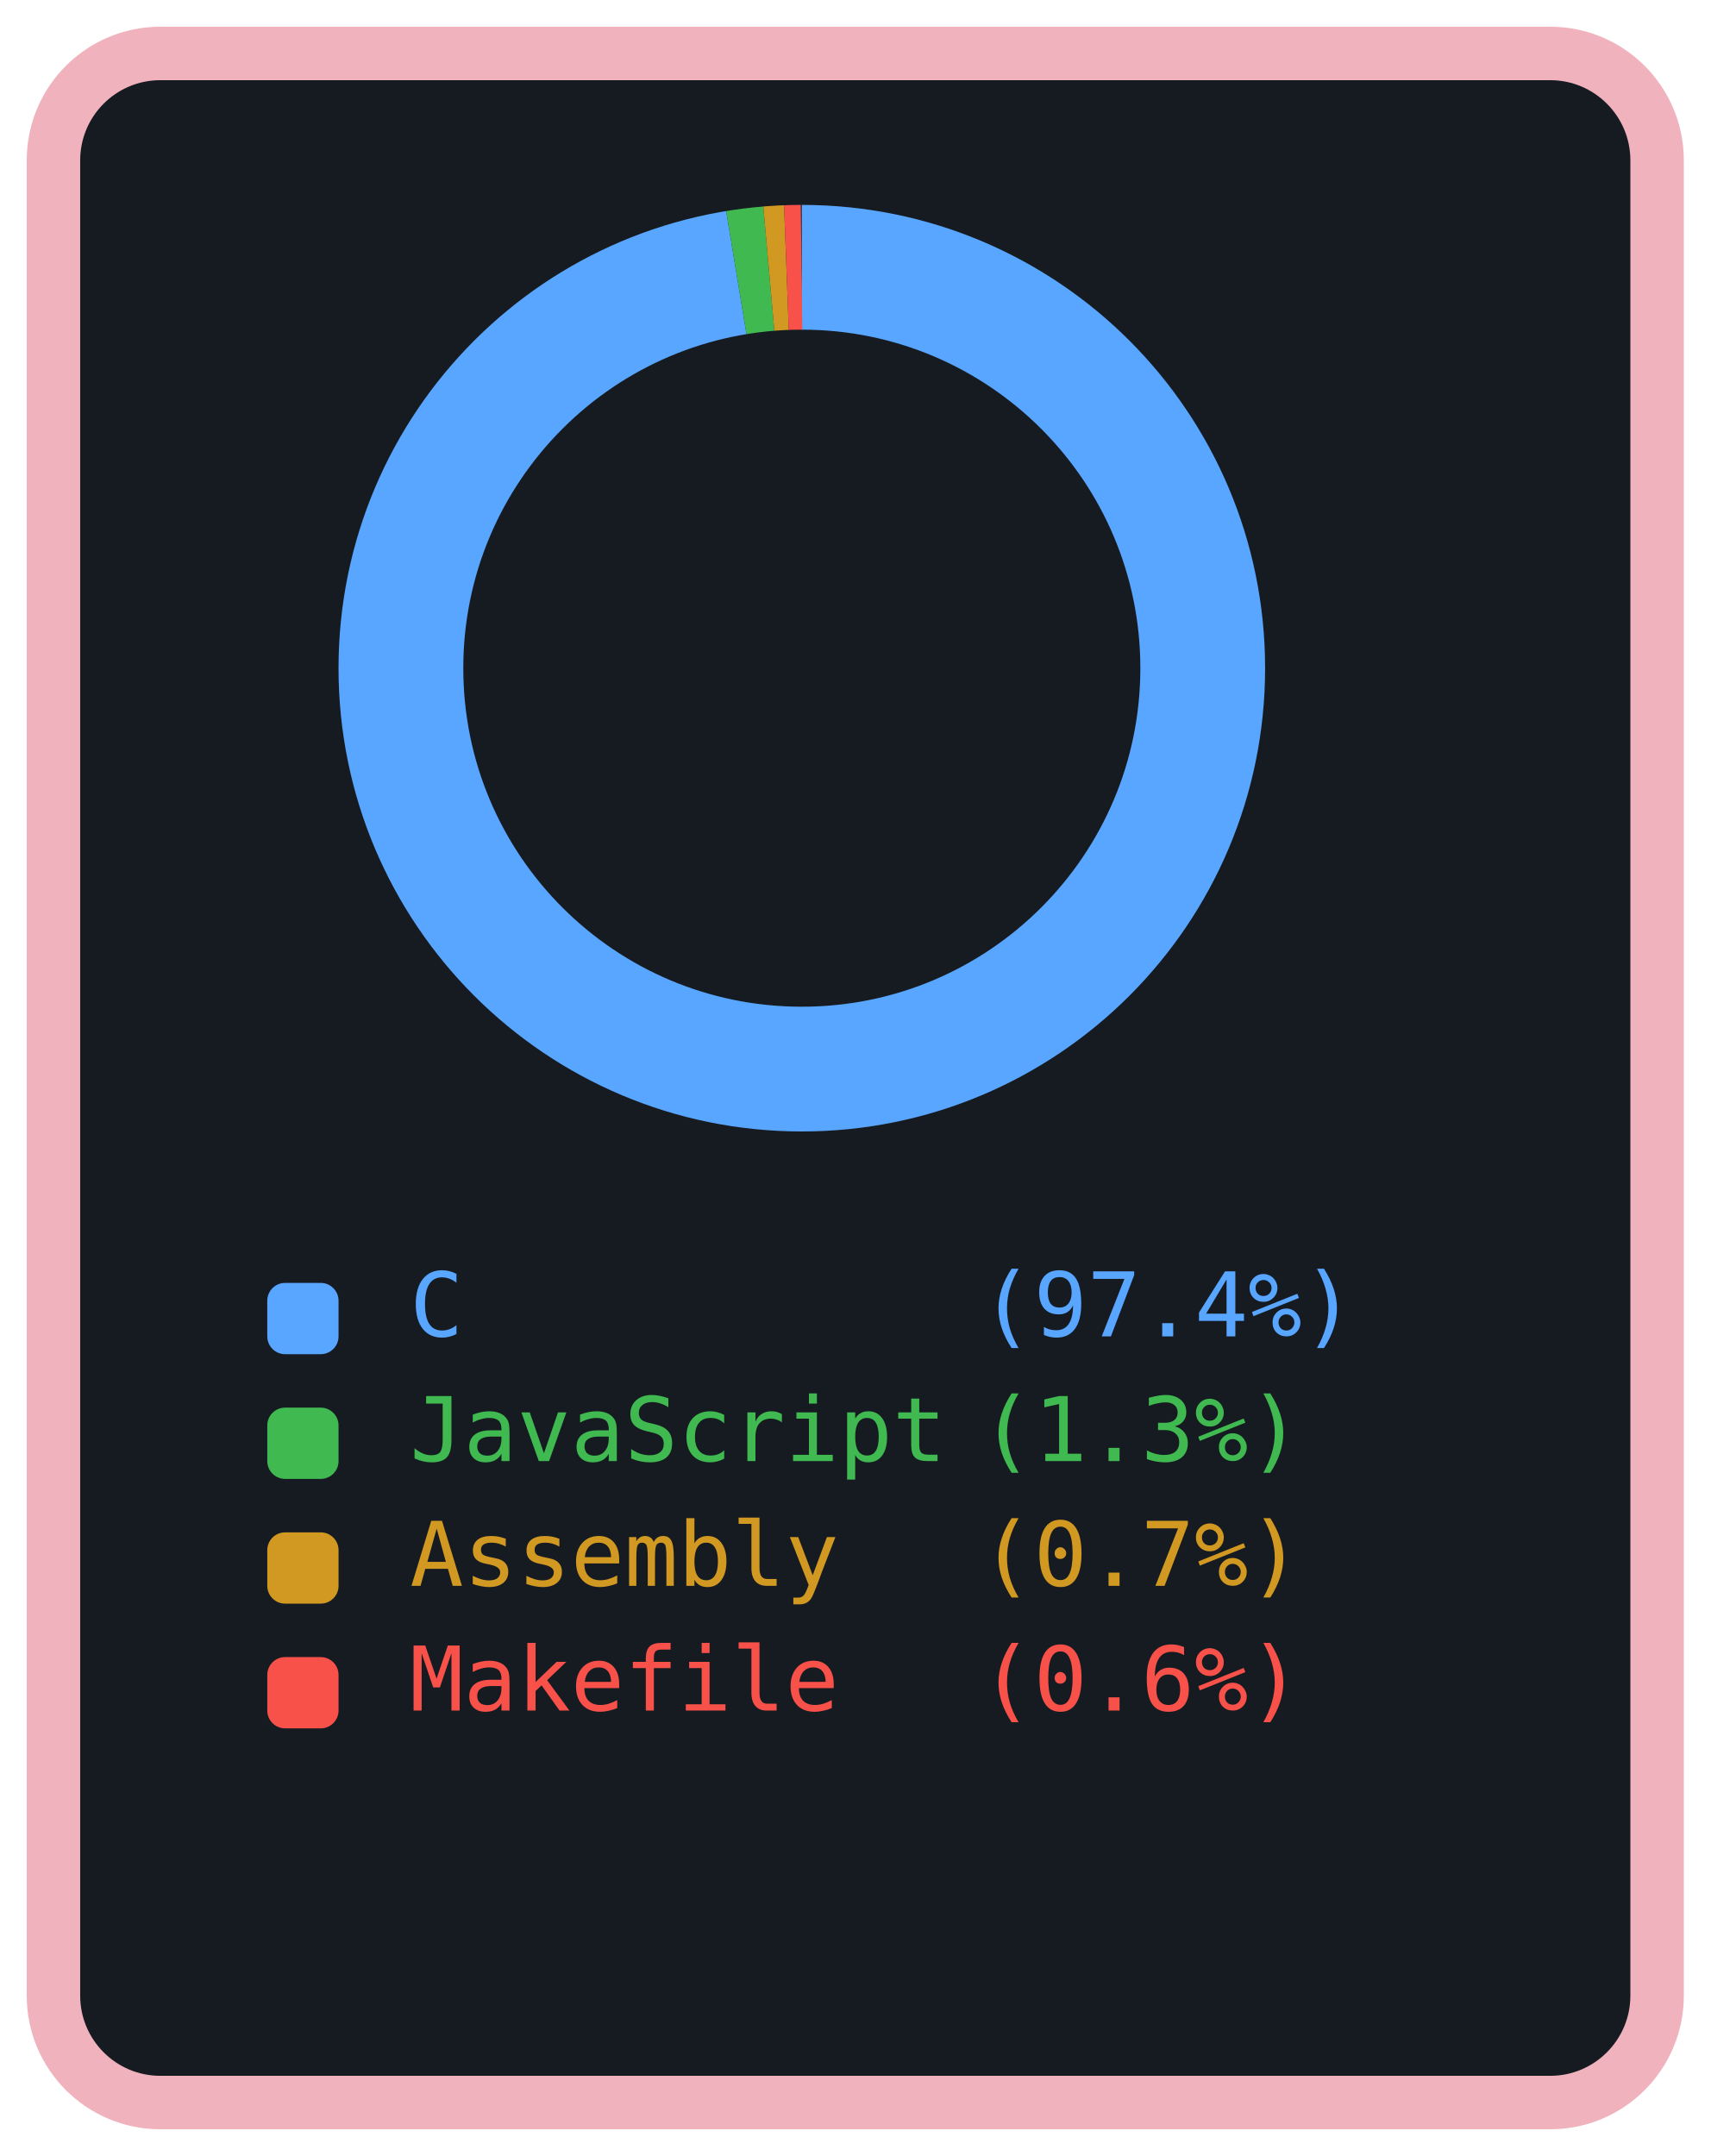
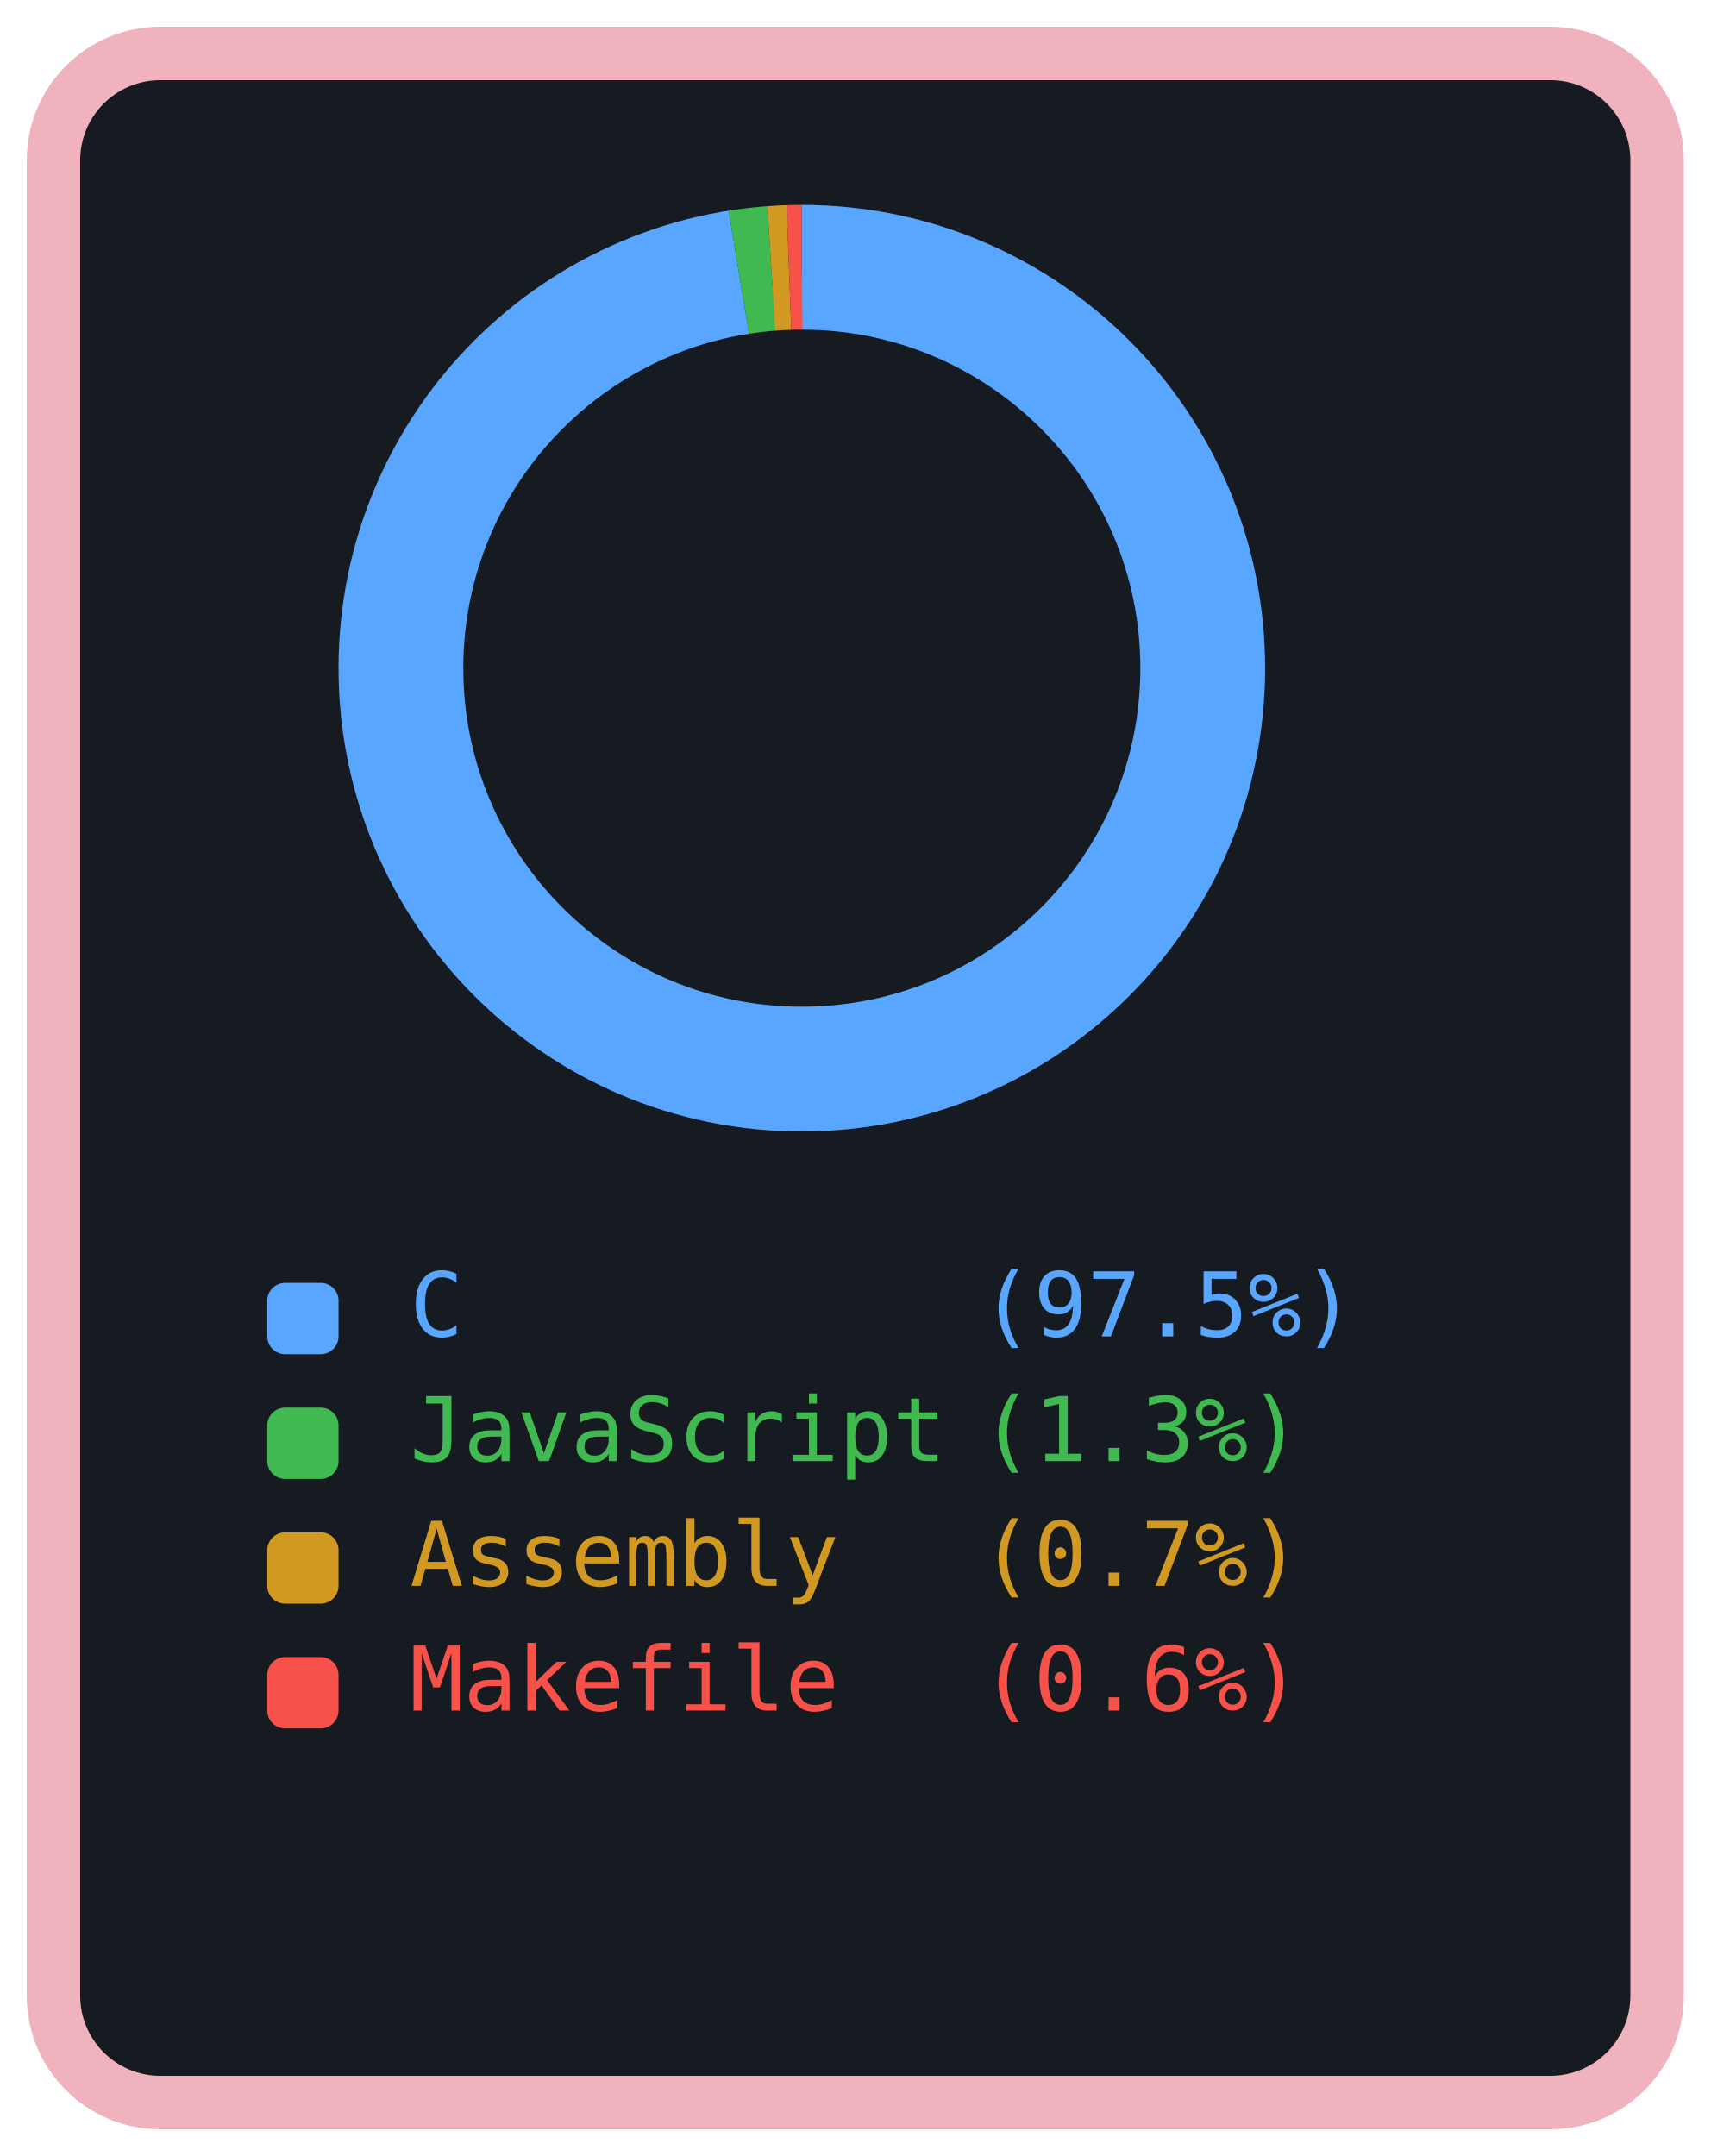
<svg xmlns="http://www.w3.org/2000/svg" width="192" height="242" viewBox="0 0 192 242">
  <style>
		.bg {
			fill: #161B22;
			stroke: #F0B2BC;
			stroke-width: 6;
			rx: 12px;
		}
		</style>
  <rect x="6" y="6" width="180" height="230" class="bg" />
  <g>
    <circle cx="90" cy="75" r="45" fill="none" stroke="#21262d" stroke-width="14" />
-     <circle cx="90" cy="75" r="45" fill="none" stroke="#58a6ff" stroke-width="14" stroke-dasharray="275.392 282.743" stroke-dashoffset="0" transform="rotate(-90 90 75)" />
+     <circle cx="90" cy="75" r="45" fill="none" stroke="#58a6ff" stroke-width="14" stroke-dasharray="275.675 282.743" stroke-dashoffset="0" transform="rotate(-90 90 75)" />
    <g>
      <rect x="30" y="144" width="8" height="8" rx="2" fill="#58a6ff" />
      <text x="46" y="150" font-family="monospace" font-size="10" fill="#58a6ff">C</text>
-       <text x="110" y="150" font-family="monospace" font-size="10" fill="#58a6ff">(97.4%)</text>
+       <text x="110" y="150" font-family="monospace" font-size="10" fill="#58a6ff">(97.5%)</text>
    </g>
-     <circle cx="90" cy="75" r="45" fill="none" stroke="#3fb950" stroke-width="14" stroke-dasharray="3.676 282.743" stroke-dashoffset="-275.392" transform="rotate(-90 90 75)" />
+     <circle cx="90" cy="75" r="45" fill="none" stroke="#3fb950" stroke-width="14" stroke-dasharray="3.676 282.743" stroke-dashoffset="-275.675" transform="rotate(-90 90 75)" />
    <g>
      <rect x="30" y="158" width="8" height="8" rx="2" fill="#3fb950" />
      <text x="46" y="164" font-family="monospace" font-size="10" fill="#3fb950">JavaScript</text>
      <text x="110" y="164" font-family="monospace" font-size="10" fill="#3fb950">(1.3%)</text>
    </g>
-     <circle cx="90" cy="75" r="45" fill="none" stroke="#d29922" stroke-width="14" stroke-dasharray="1.979 282.743" stroke-dashoffset="-279.068" transform="rotate(-90 90 75)" />
+     <circle cx="90" cy="75" r="45" fill="none" stroke="#d29922" stroke-width="14" stroke-dasharray="1.979 282.743" stroke-dashoffset="-279.35" transform="rotate(-90 90 75)" />
    <g>
      <rect x="30" y="172" width="8" height="8" rx="2" fill="#d29922" />
      <text x="46" y="178" font-family="monospace" font-size="10" fill="#d29922">Assembly</text>
      <text x="110" y="178" font-family="monospace" font-size="10" fill="#d29922">(0.7%)</text>
    </g>
-     <circle cx="90" cy="75" r="45" fill="none" stroke="#f85149" stroke-width="14" stroke-dasharray="1.696 282.743" stroke-dashoffset="-281.047" transform="rotate(-90 90 75)" />
+     <circle cx="90" cy="75" r="45" fill="none" stroke="#f85149" stroke-width="14" stroke-dasharray="1.696 282.743" stroke-dashoffset="-281.33" transform="rotate(-90 90 75)" />
    <g>
      <rect x="30" y="186" width="8" height="8" rx="2" fill="#f85149" />
      <text x="46" y="192" font-family="monospace" font-size="10" fill="#f85149">Makefile</text>
      <text x="110" y="192" font-family="monospace" font-size="10" fill="#f85149">(0.6%)</text>
    </g>
  </g>
</svg>
